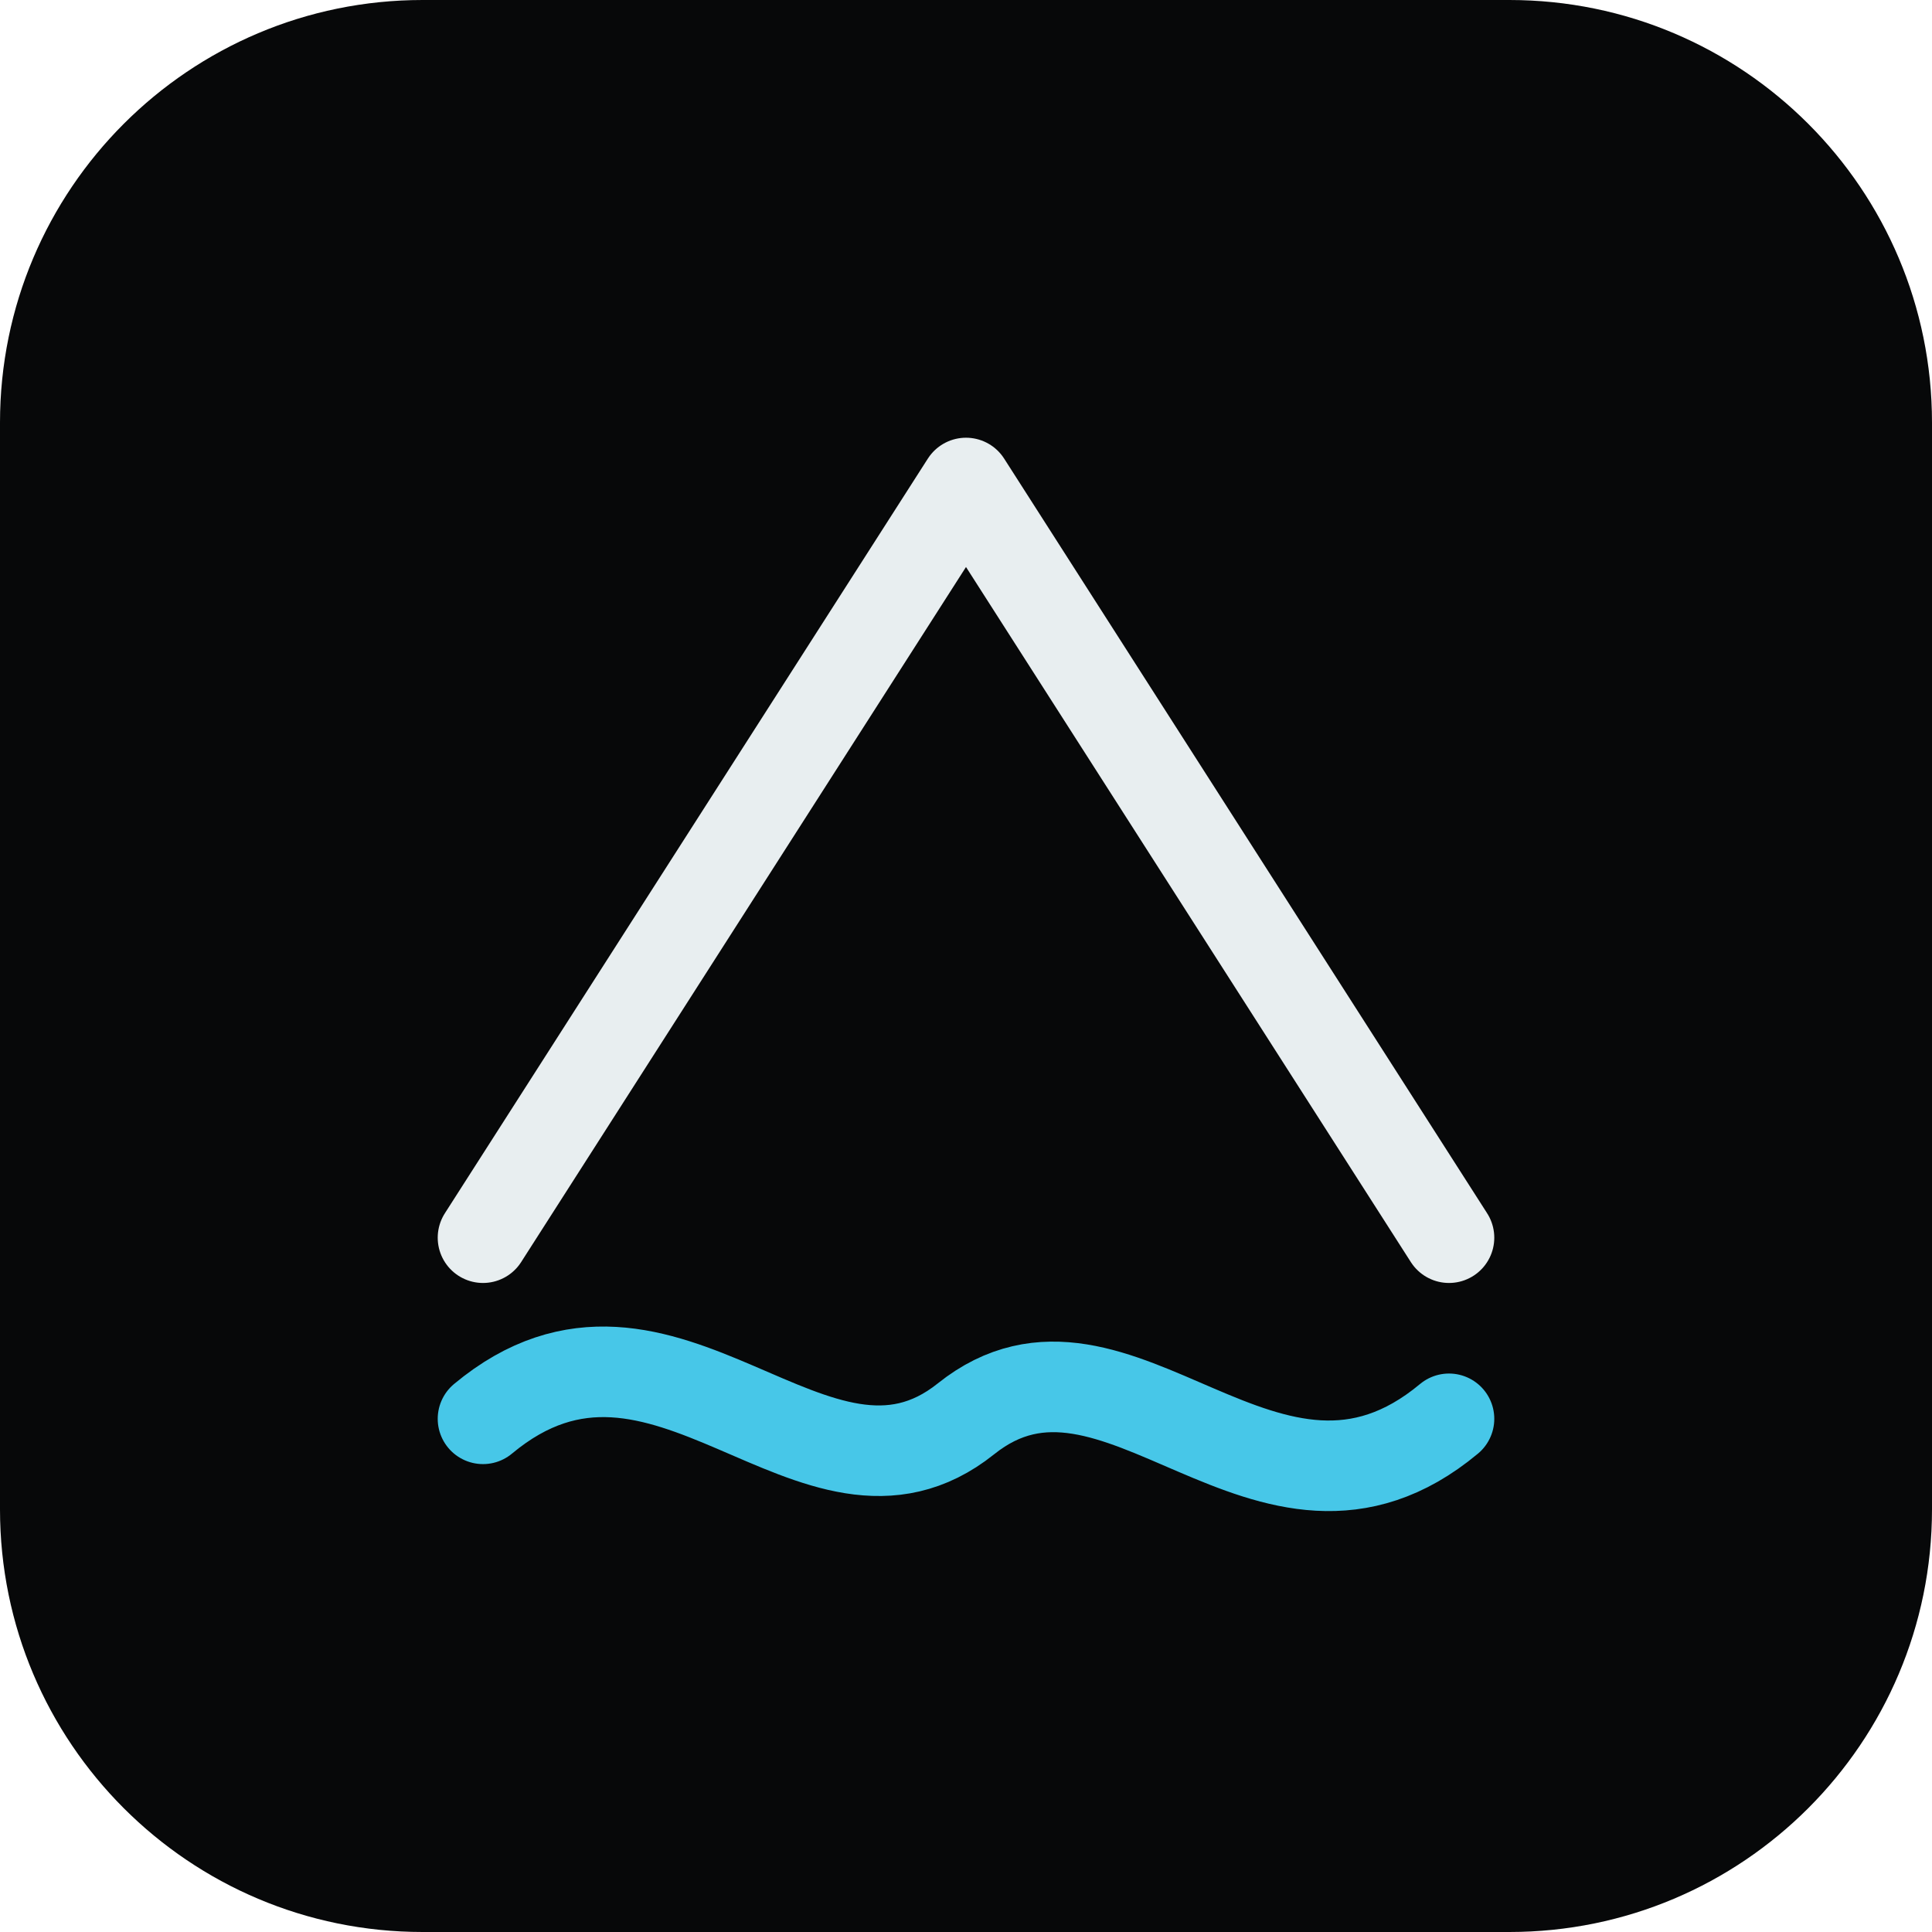
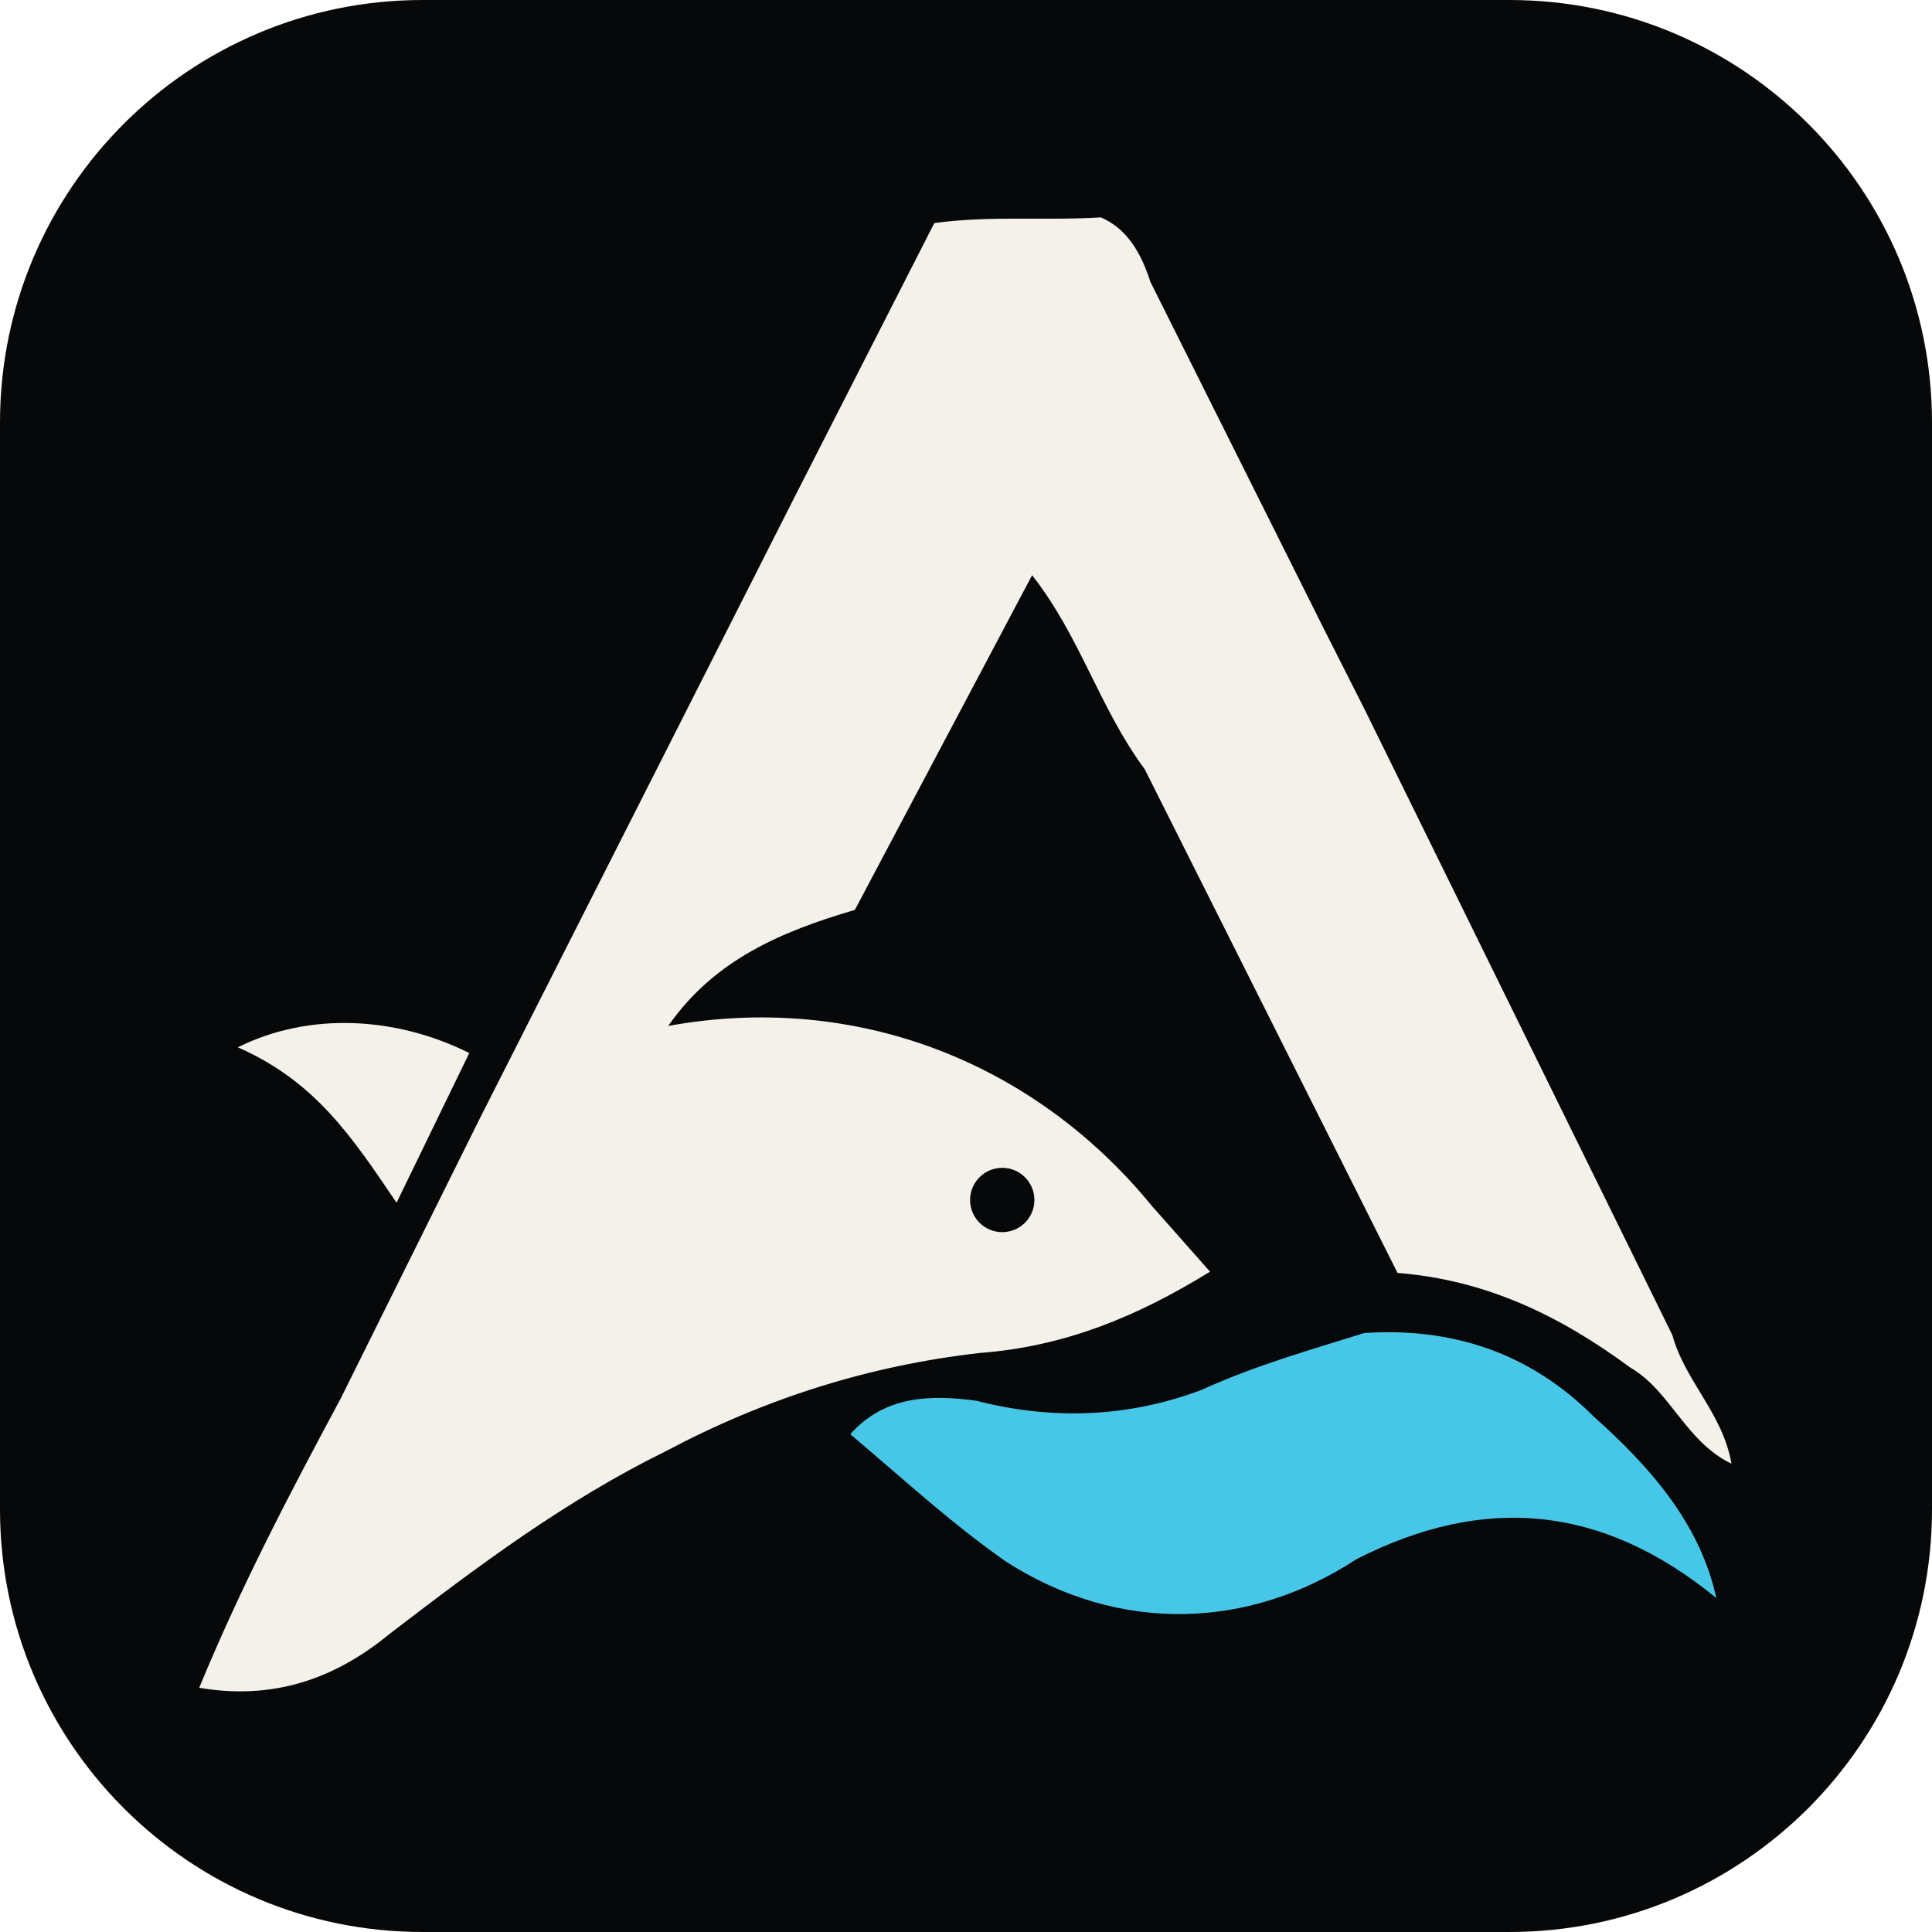
<svg xmlns="http://www.w3.org/2000/svg" viewBox="0 0 64 64">
  <rect width="64" height="64" rx="14" fill="#070809" />
-   <path d="M16 41 L32 16 L48 41" fill="none" stroke="#e8eef0" stroke-width="3" stroke-linecap="round" stroke-linejoin="round" />
-   <path d="M16 47 C22 42 27 51 32 47 C37 43 42 52 48 47" fill="none" stroke="#47c7e8" stroke-width="3" stroke-linecap="round" stroke-linejoin="round" />
+   <g transform="translate(6.6 7.2) scale(0.124)">
+     <path fill="#f4f1eb" d="M52.71,263.25l19.43-40c-19.55-9.75-42.7-11.05-61.84-1.53,20.64,9.05,30.52,23.91,42.41,41.53Z" />
+     <path fill="#47c7e8" d="M372.65,320.48c-17.3-17.36-38.18-23.96-61.41-22.43-14.46,4.52-29.08,8.63-43.29,15.12-19.69,7.49-40.17,8.17-60.37,2.97-12.77-1.76-24.7-1.12-33.66,8.94,14.51,12.26,26.88,23.7,41.52,33.98,30.41,19.57,65.18,18.13,93.7-.59,34.05-17.35,65.57-14.62,96.14,10.37-4.46-20.65-18.81-35.99-32.62-48.36Z" />
+     <path fill="#f4f1eb" d="M270.04,281.67l-15.59-17.62c-31.61-38.64-79.35-57.1-129.16-48.04,12.44-17.86,30.53-25.3,49.86-31l47.35-89.41c12.95,16.52,17.93,35.4,30.09,51.84l67.53,134.55c23.64,1.88,43.27,11.36,62.19,25.29,10.78,6.26,14.74,19.78,27.02,25.68-2.32-13.48-12.4-22-15.78-34.34l-82.17-167.07-10.85-21.44-46.43-92.87c-2.35-7.32-5.99-14.11-13.23-17.23-15.2.94-29.19-.56-44.5,1.52l-37.59,73.71-83.84,165.52-37.2,74.88c-13.58,25.29-26.48,49.88-37.75,77.18,19.32,3.3,35.84-2.04,50.79-14.34,23.73-18.19,46.87-35.58,73.86-48.86,26.48-14.06,54.24-22.87,83.87-26.24,22.61-1.72,41.86-9.61,61.52-21.72ZM205.93,262.51c0-4.74,3.84-8.59,8.59-8.59s8.59,3.84,8.59,8.59-3.84,8.59-8.59,8.59-8.59-3.84-8.59-8.59Z" />
+   </g>
</svg>
